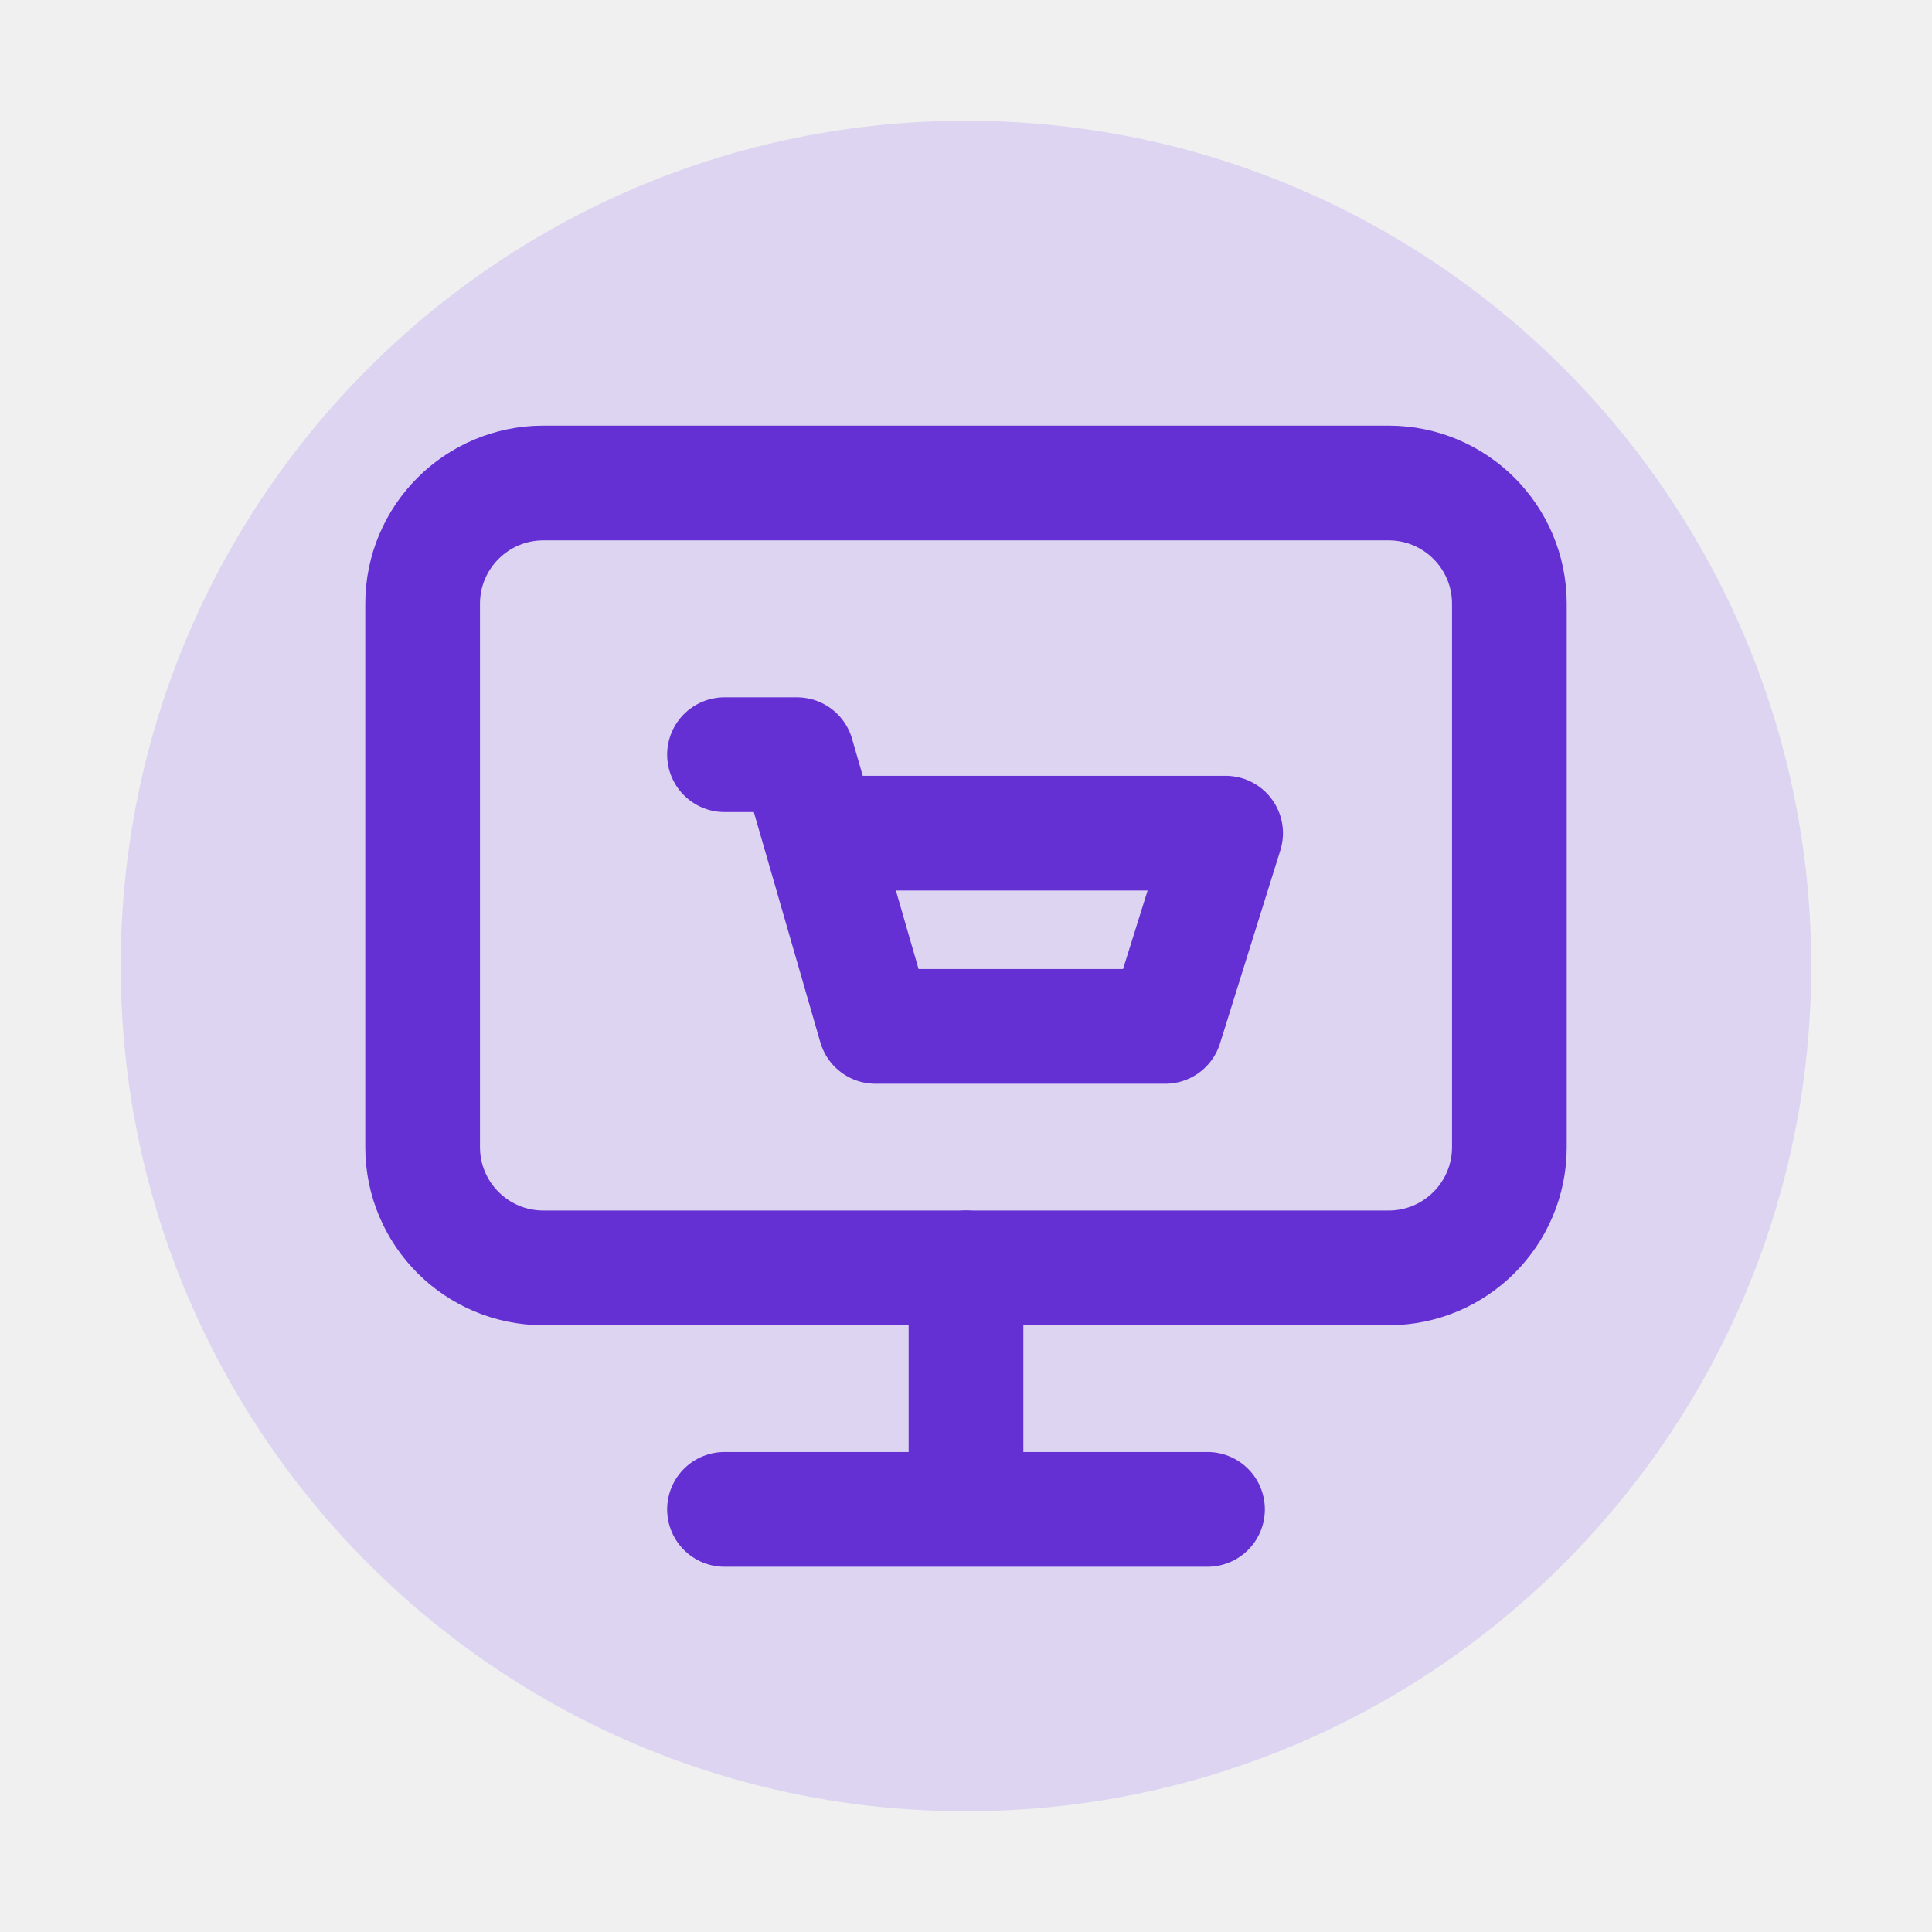
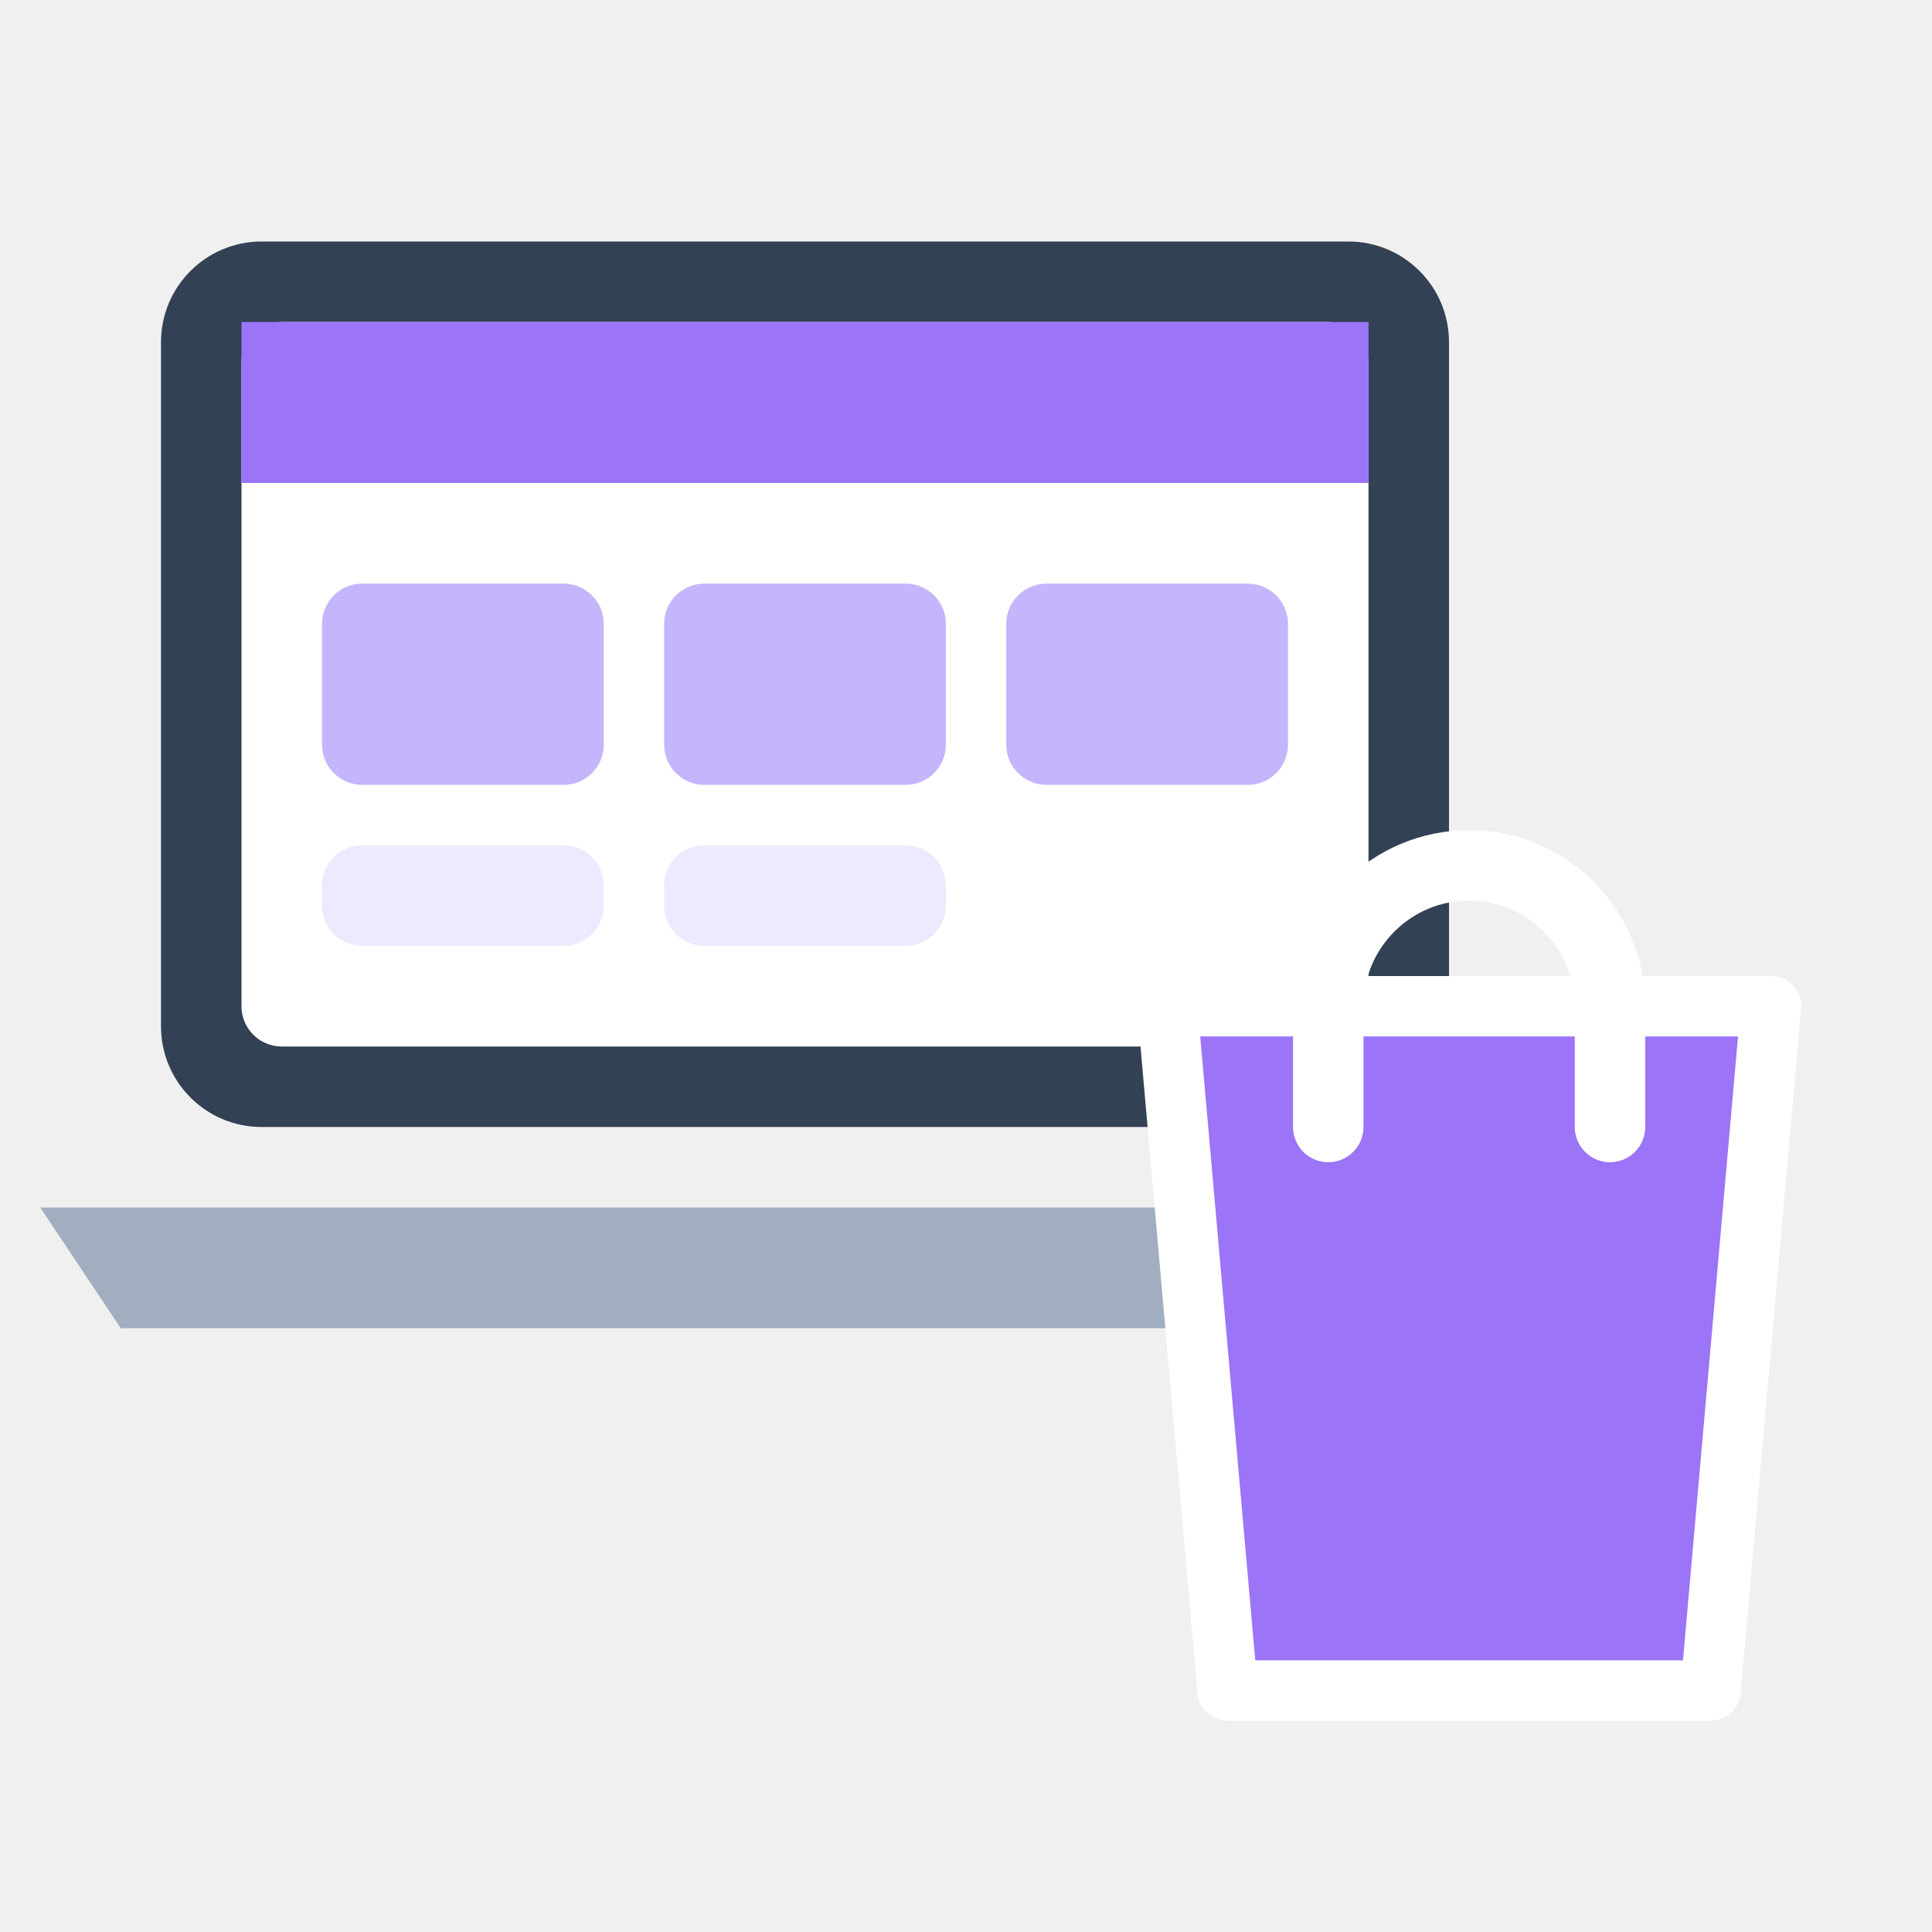
<svg xmlns="http://www.w3.org/2000/svg" viewBox="0 0 96 96">
-   <circle cx="48" cy="48" r="42" fill="#9b74f7" fill-opacity=".22" />
-   <g transform="translate(12 12) scale(3)" stroke="#6430d4" stroke-width="1.9" fill="none" stroke-linecap="round" stroke-linejoin="round">
-     <rect x="3" y="4" width="18" height="13" rx="2" />
-     <path d="M8 21h8M12 17v4" />
-     <path d="M8 8.5h1.2l1.3 4.5h4.8l1-3.2H10" />
+   <rect x="8" y="12" width="64" height="44" rx="5" fill="#334155" />
+   <rect x="12" y="16" width="56" height="36" rx="2" fill="#ffffff" />
+   <path d="M12 16h56v8H12Z" fill="#9b74f7" />
+   <g fill="#c4b5fd">
+     <rect x="16" y="29" width="14" height="10" rx="2" />
+     <rect x="33" y="29" width="14" height="10" rx="2" />
+     <rect x="50" y="29" width="14" height="10" rx="2" />
  </g>
+   <g fill="#ede9fe">
+     <rect x="16" y="42" width="14" height="5" rx="2" />
+     <rect x="33" y="42" width="14" height="5" rx="2" />
+   </g>
+   <path d="M2 60h76l-4 6H6Z" fill="#a0aec0" />
+   <path d="M58 50h30l-3 34H61Z" fill="#9b74f7" stroke="#ffffff" stroke-width="3" stroke-linejoin="round" />
+   <path d="M66 56v-6a7 7 0 0 1 14 0v6" fill="none" stroke="#ffffff" stroke-width="3.5" stroke-linecap="round" />
</svg>
